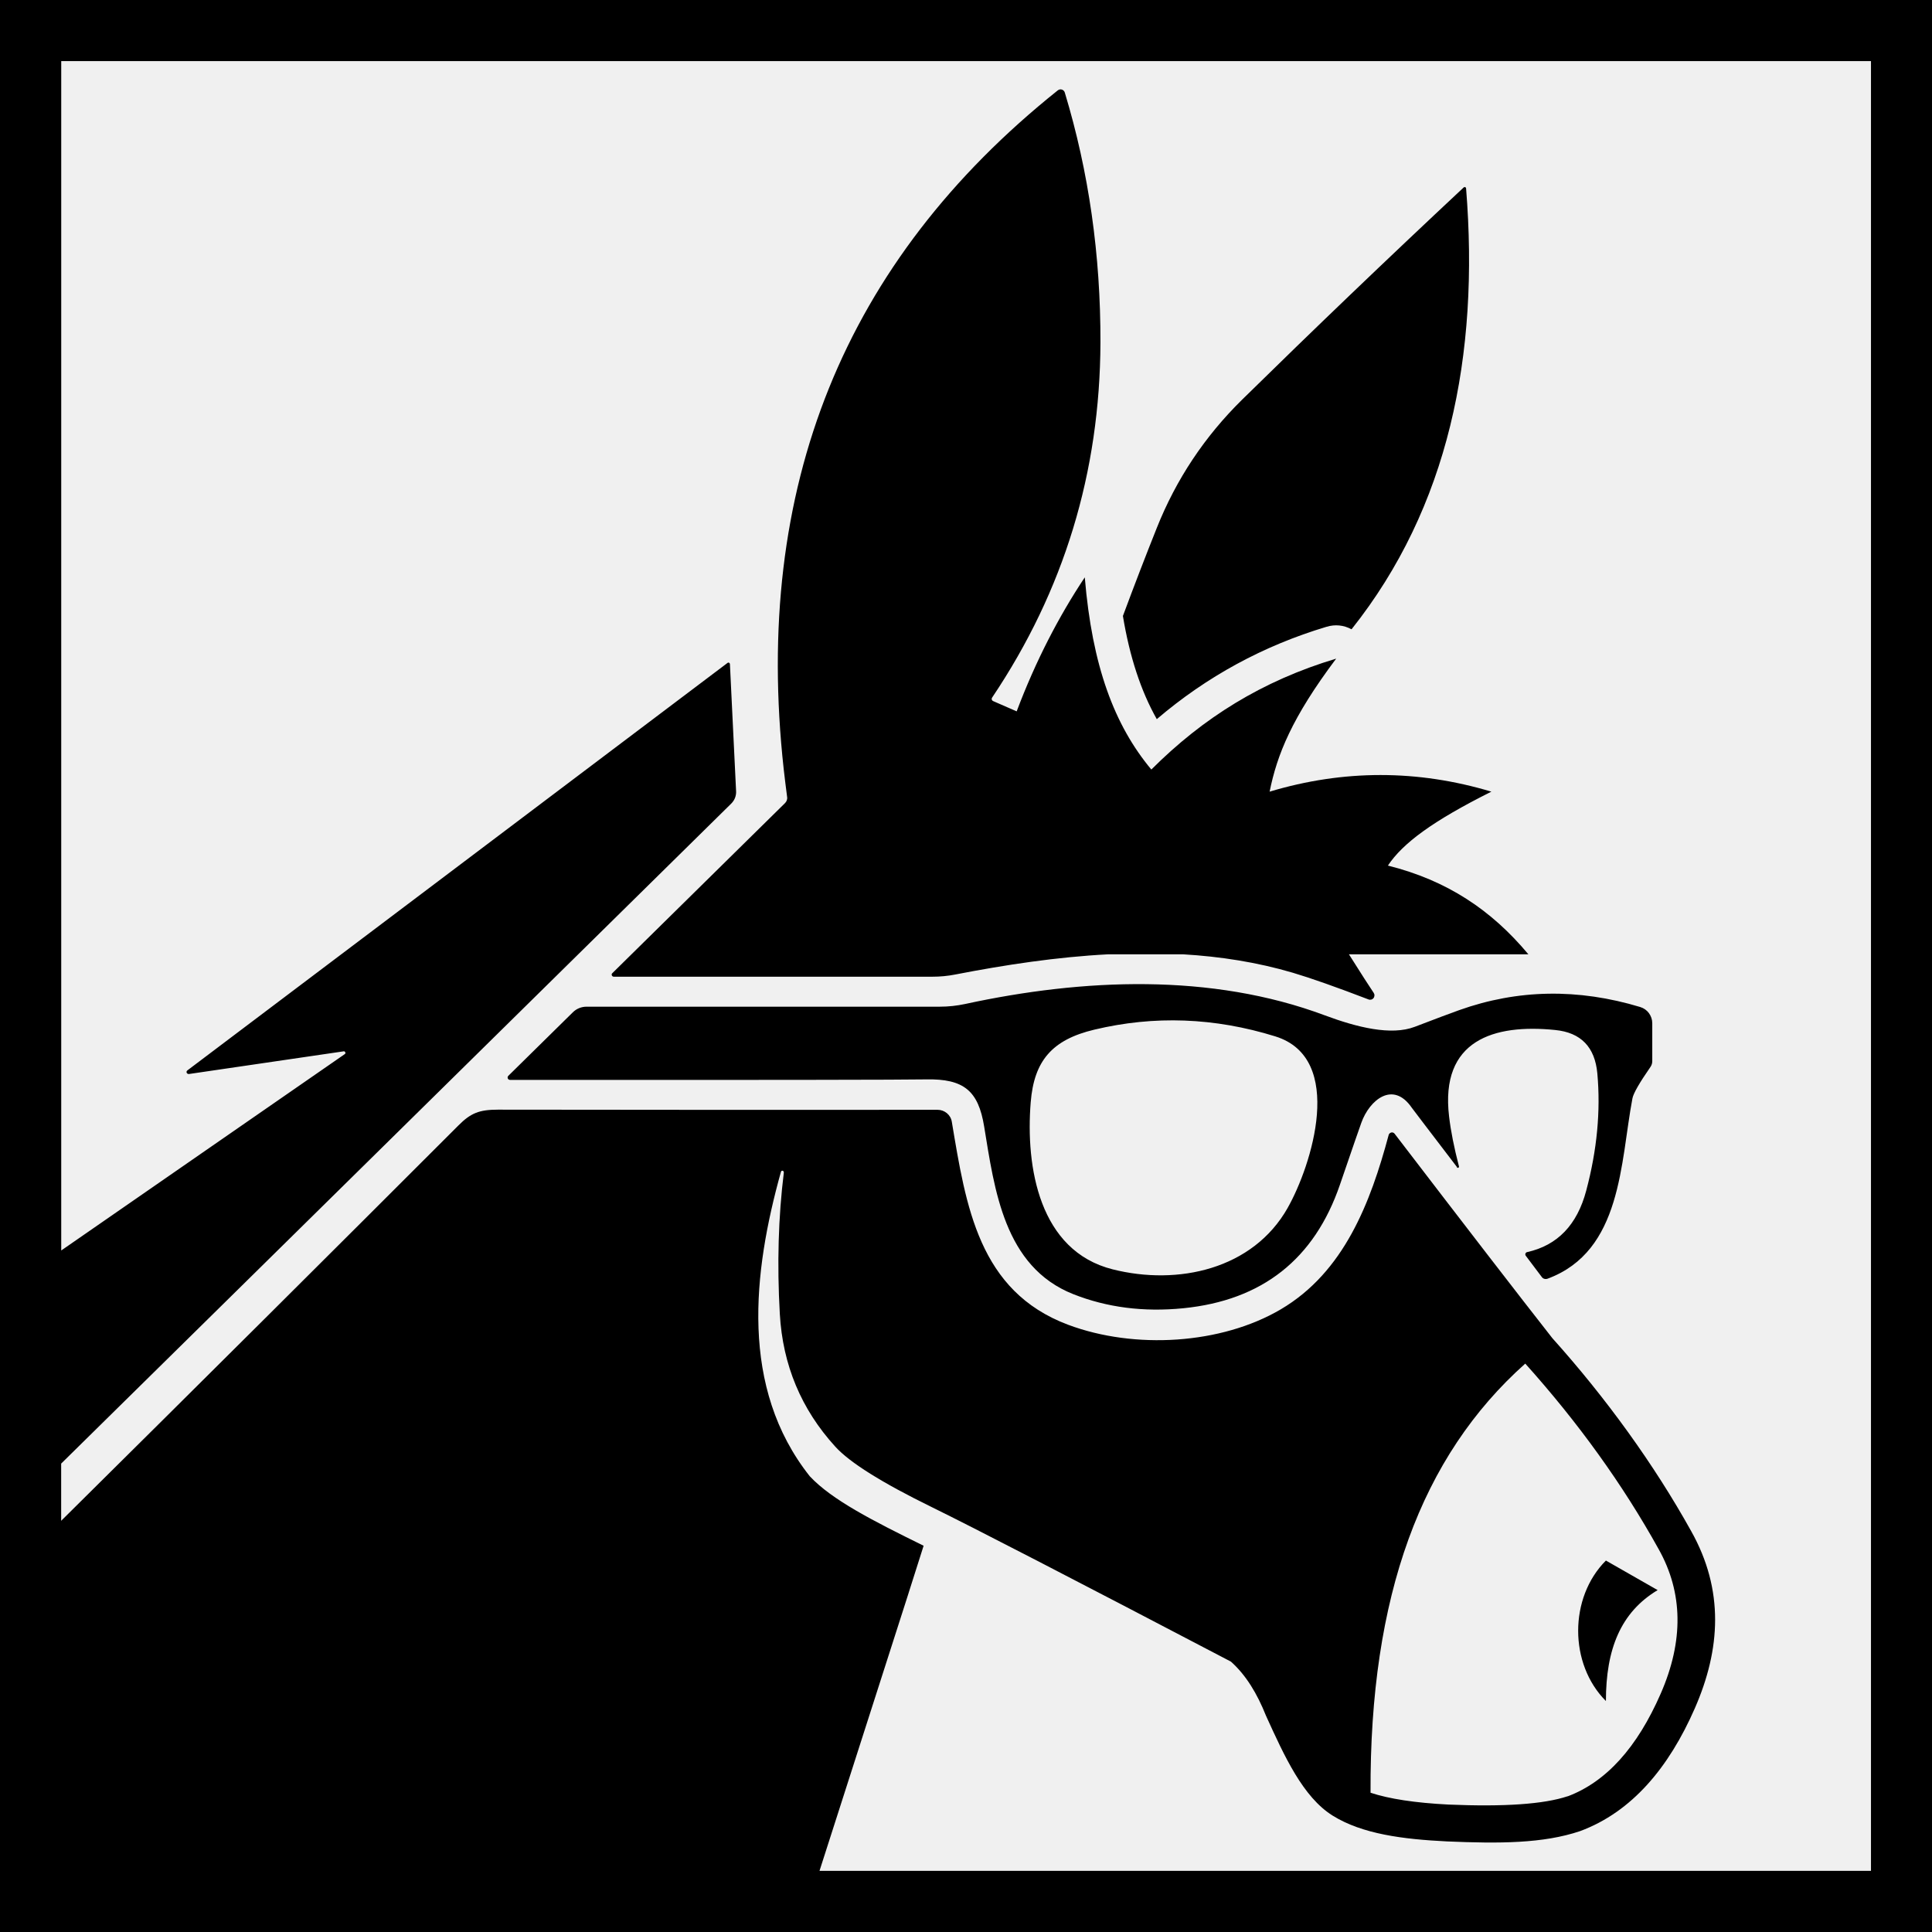
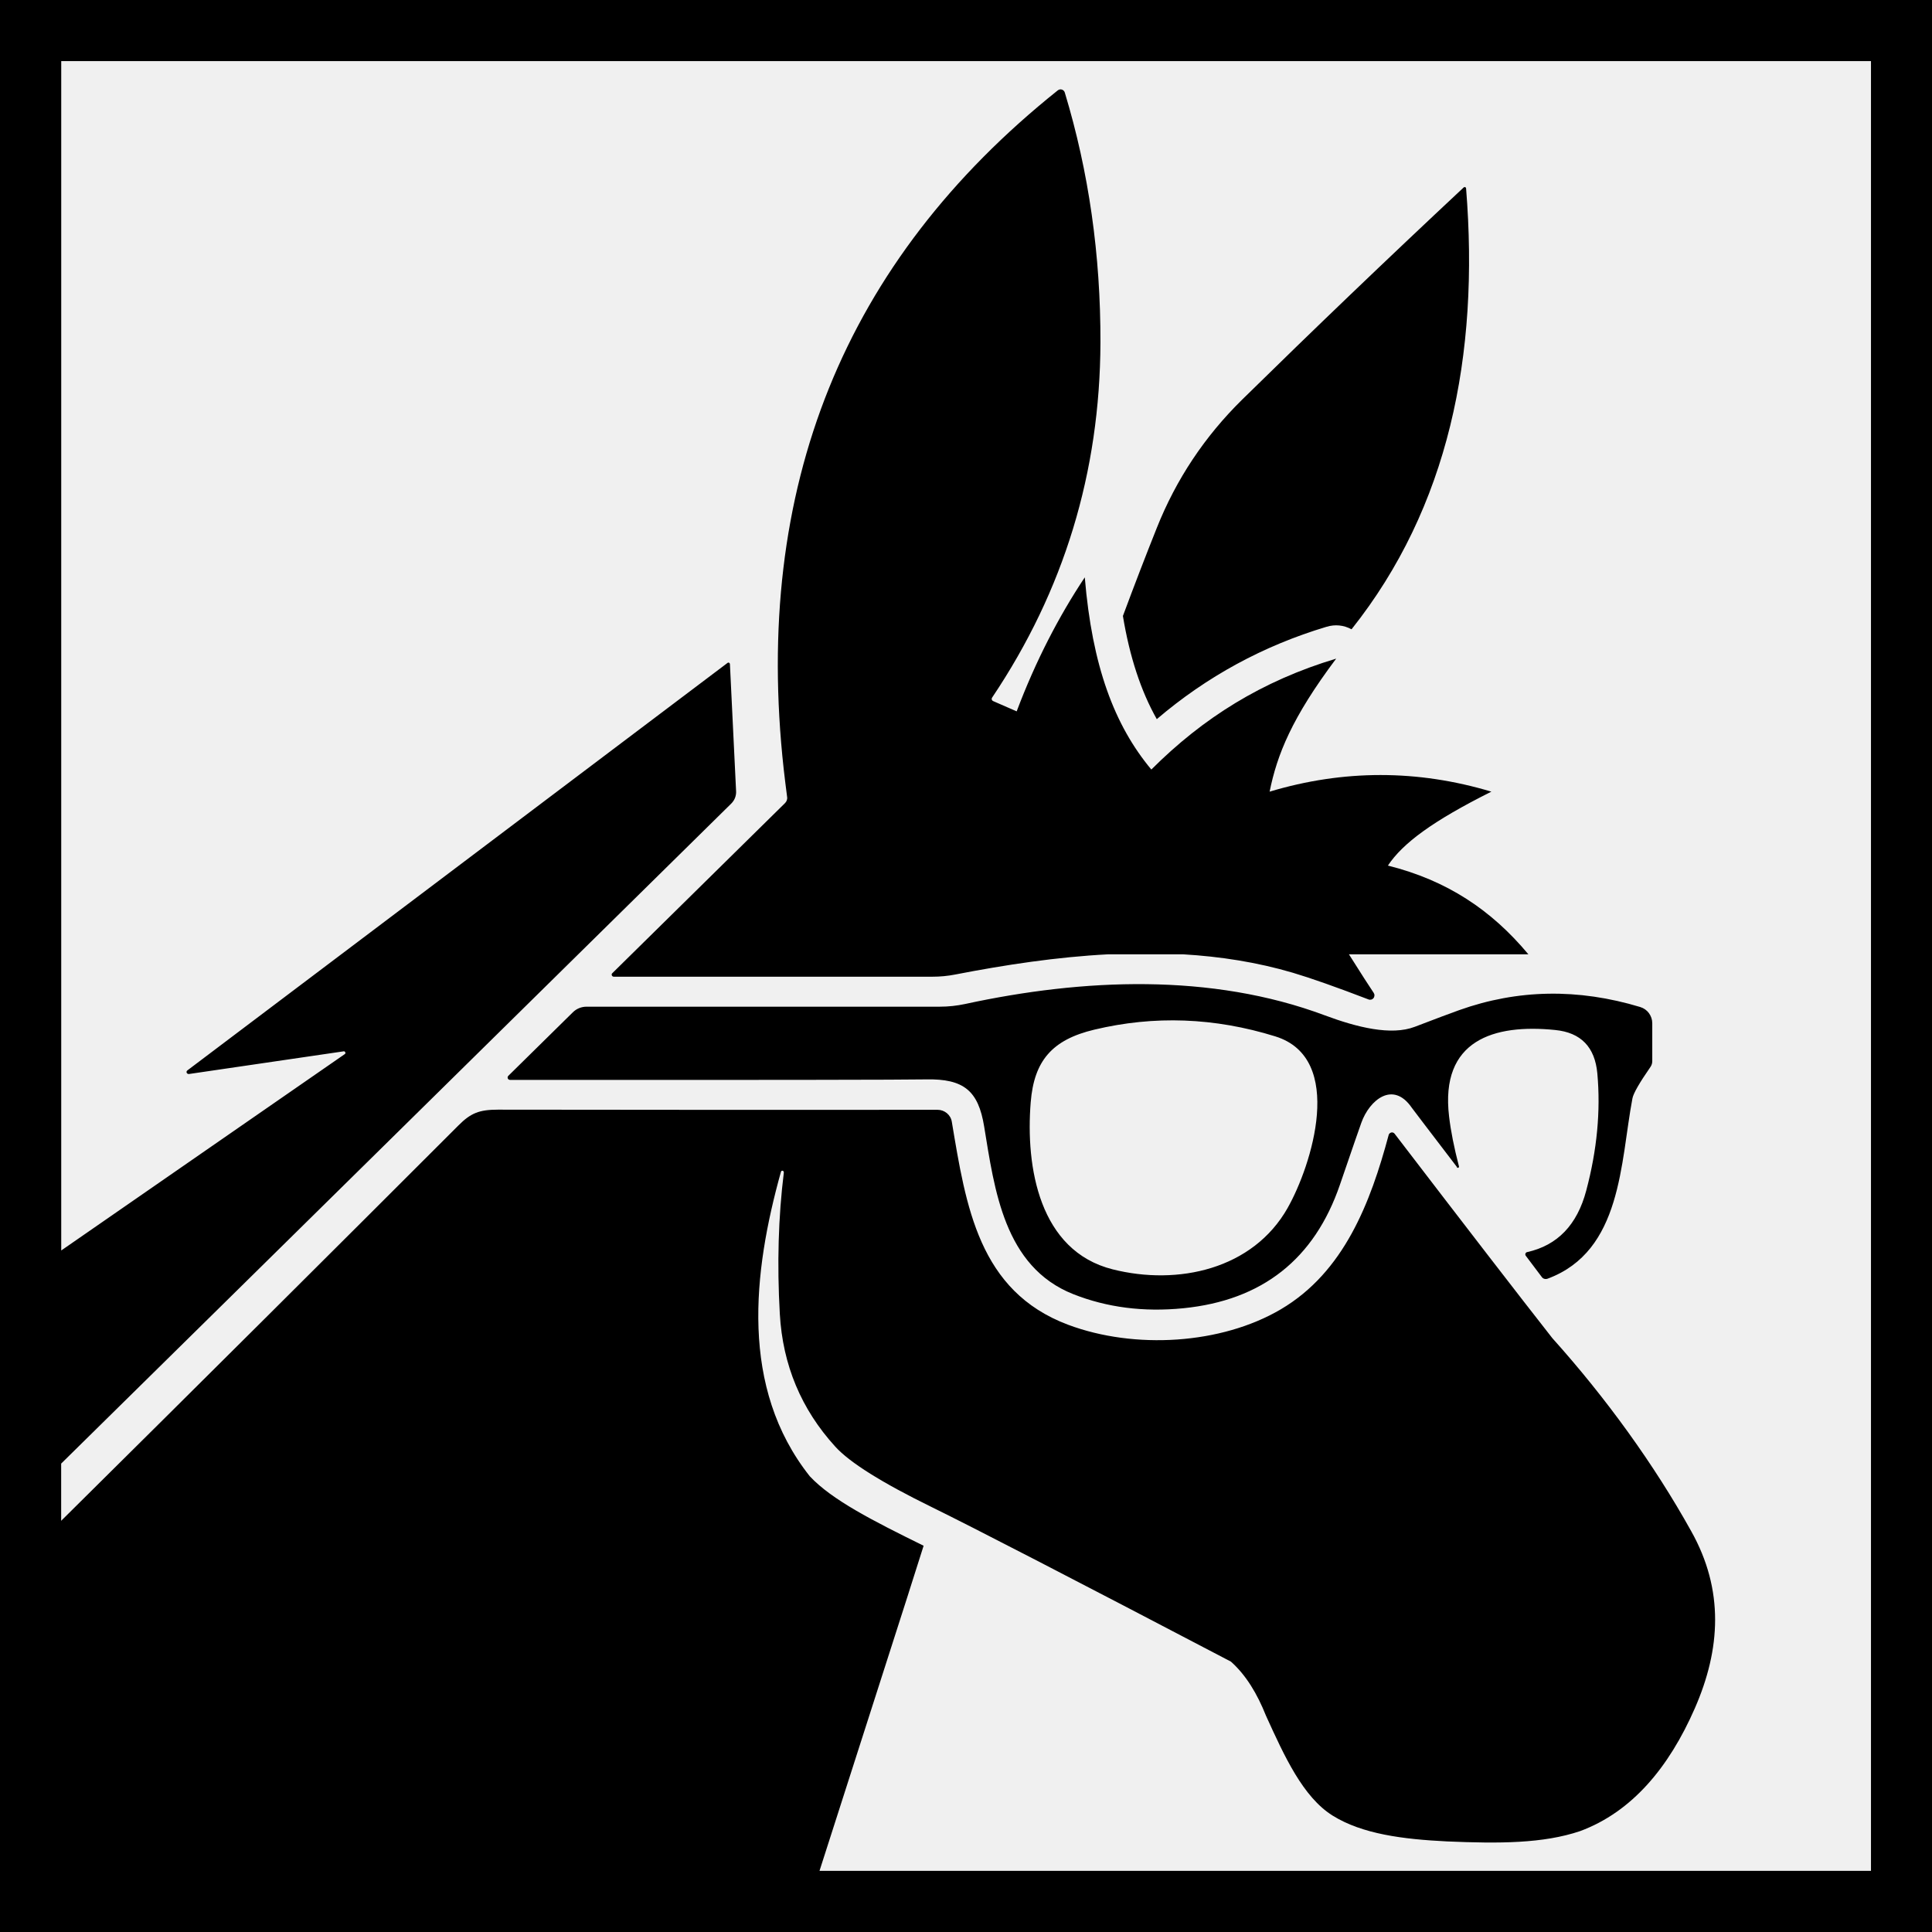
<svg xmlns="http://www.w3.org/2000/svg" viewBox="0 0 272.6 272.6" width="272.6" height="272.6">
  <style>@media(prefers-color-scheme:dark){path{fill:#fff}}</style>
-   <path d="m0 0h272.6v272.6h-272.6zm110.58 165.41c.01-.05 0-.1-.03-.14c-.03-.04-.06-.07-.11-.08c-.05-.01-.09-.01-.14.01c-.04.02-.08.05-.1.1c-3.97 14.22-5.85 30.49 4.06 43c3.13 3.34 8.87 6.26 16.06 9.8l-2.13 6.7v.01l-12.56 39.16h148.36v-255.35h-255.35v167.82l27.62-19.13h0l12.39-8.58c.04-.03.07-.06.08-.11c.01-.04.01-.09-.01-.14c-.02-.04-.05-.08-.09-.11c-.04-.03-.09-.04-.14-.03l-21.83 3.2c-.06.01-.13-.01-.19-.04c-.06-.03-.1-.08-.13-.14c-.03-.06-.03-.12-.01-.18c.02-.06.05-.11.11-.15l76.22-57.5c.03-.02.07-.04.1-.04c.04 0 .08 0 .11.02c.03.02.06.04.08.07c.02.03.03.07.04.11l.87 17.95c.02.32-.04.64-.15.94c-.12.3-.3.57-.53.8l-66.93 65.93l-27.62 27.2v8.07c19.48-19.29 38.16-37.89 56.06-55.79h0c1.74-1.75 2.95-2.22 5.57-2.22c22.75.03 43.43.04 62.03.02c.48 0 .95.17 1.32.48c.37.31.62.74.69 1.22c1.99 11.89 3.79 23.9 16.41 28.63c9.38 3.51 21.61 2.77 30.01-2.18c8.91-5.25 12.65-15.02 15.22-24.61c.03-.09.07-.16.14-.22c.07-.06.15-.1.23-.12c.09-.02.18-.01.26.02c.08.03.15.08.21.16c10.1 13.19 17.52 22.81 22.26 28.85c7.57 8.43 14.35 17.81 19.57 27.2c4.69 8.34 4.17 16.69.52 25.03c-3.65 8.34-8.87 14.6-16.17 17.31c-5.22 1.77-11.47 1.77-18.77 1.46c-6.26-.31-11.99-1.04-16.17-3.65c-4.17-2.61-6.78-8.34-9.39-14.08c-1.25-3.13-2.82-5.74-4.95-7.64c-22.24-11.64-36.3-18.9-42.17-21.78c-7.05-3.45-11.61-6.3-13.66-8.56c-4.8-5.27-7.41-11.51-7.82-18.72c-.4-7.04-.21-13.69.57-19.97zm29.41-66.99c-.03.04-.05.09-.06.14c-.01.05 0 .1.01.15c.01.05.04.1.08.13c.03.04.08.07.13.09c1.12.49 2.22.97 3.3 1.44c2.68-7.11 5.95-13.41 9.61-18.91c1.04 12.52 4.17 20.86 9.39 27.12c7.3-7.3 15.65-12.52 26.08-15.65c-6.26 8.34-8.34 13.56-9.39 18.77q15.65-4.69 31.29 0c-8.34 4.17-12.52 7.3-14.6 10.43c8.34 2.09 14.6 6.26 19.82 12.52h-25.32c1.74 2.75 2.9 4.57 3.5 5.45c.07.11.11.24.1.37c-.01.13-.05.26-.13.36c-.08.1-.19.18-.32.21c-.13.03-.26.03-.38-.02c-4.54-1.74-8.1-3-10.69-3.77c-5.02-1.48-10.22-2.29-15.49-2.6h-10.56c-7.25.38-14.52 1.48-21.57 2.85c-1.06.21-2.14.31-3.21.31h-44.98c-.06 0-.12-.02-.16-.05c-.05-.03-.09-.08-.11-.13c-.02-.05-.03-.11-.02-.17c.01-.06.04-.11.08-.14l24.38-24.01c.11-.11.2-.25.25-.4c.05-.15.07-.31.04-.47c-.17-1.29-.33-2.6-.48-3.91q-6.57-59.62 38.67-95.78c.08-.06.18-.11.28-.13c.1-.02.2-.01.3.02c.1.03.19.09.26.16c.07.07.12.16.15.26c3.39 11.19 5.06 22.94 5.03 35.26c-.06 18.32-5.15 35.01-15.26 50.07zm65.58 66.24c-4.13-5.4-6.25-8.19-6.37-8.36c-2.65-3.86-5.97-1.1-7.12 2.12c-.22.6-1.23 3.51-3.02 8.74c-3.6 10.51-10.97 16.32-22.1 17.43c-5.6.56-10.78-.11-15.53-1.99c-9.77-3.87-11.11-14.78-12.57-23.66c-.82-5.03-2.86-6.75-8.2-6.64c-2.91.06-22.47.09-58.69.07c-.07 0-.13-.02-.19-.05c-.06-.04-.1-.09-.13-.15c-.03-.06-.03-.13-.02-.2c.01-.07.05-.13.09-.17l9.1-8.96c.52-.52 1.22-.8 1.95-.8h49.86c1.19 0 2.38-.13 3.55-.38c16.62-3.6 34.72-4.39 50.74 1.6c4.58 1.71 9.38 2.89 12.7 1.62q4.41-1.69 6.26-2.35q12.39-4.42 25.56-.44c.49.15.92.45 1.22.86c.3.41.47.91.47 1.42v5.36c0 .29-.09.58-.26.82c-1.56 2.25-2.41 3.73-2.54 4.44c-1.71 9.04-1.46 21.54-11.97 25.43c-.14.05-.3.06-.45.02c-.15-.04-.28-.13-.37-.26l-2.26-3c-.03-.04-.06-.1-.06-.15c-.01-.06 0-.11.02-.16c.02-.05.05-.1.09-.13c.04-.04.09-.06.14-.07c4.28-.95 7.06-3.84 8.34-8.67c1.53-5.74 2.05-11.25 1.57-16.54c-.34-3.73-2.32-5.77-5.95-6.13c-8.66-.88-16.25 1.43-14.97 12.19c.24 2.07.71 4.41 1.39 7.03c.02.04.02.08 0 .12c-.01.04-.04.07-.08.09c-.04.02-.08.02-.12.01c-.04-.01-.07-.04-.09-.07zm15.62 88.79v.01q8.14-3.06 13.13-14.49q4.89-11.18-.3-20.41q-7.58-13.65-18.81-26.16c-14.69 13.1-21.96 32.79-21.83 60.55q3.95 1.31 11 1.67q11.8.5 16.8-1.17zm-14.66-227.01c.03-.02.06-.04.1-.04c.03-.01.07-.01.1.01c.04.01.07.03.09.06c.02.03.04.06.04.1c1.9 23.58-2.49 45.04-16.16 62.22q-1.7-.9-3.54-.35q-13.37 4.01-23.94 13.03q-3.36-5.94-4.78-14.56c1.63-4.39 3.22-8.51 4.76-12.37c2.75-6.92 6.78-12.96 12.08-18.17c9.94-9.76 20.35-19.74 31.25-29.93zm-24.84 143.98c3.35-5.91 8.22-21.1-1.75-24.19c-8.57-2.66-17.08-2.97-25.53-.95c-5.97 1.42-8.51 4.4-8.98 10.25c-.74 9.15 1.2 20.96 11.56 23.57c9.2 2.32 19.79.02 24.71-8.69zm44.9 49.77l7.3 4.17c-5.22 3.13-7.3 8.34-7.3 15.65c-5.22-5.22-5.22-14.6 0-19.82z" />
+   <path d="m0 0h272.6v272.6h-272.6zm110.58 165.41c.01-.05 0-.1-.03-.14c-.03-.04-.06-.07-.11-.08c-.05-.01-.09-.01-.14.01c-.04.02-.08.05-.1.1c-3.97 14.22-5.85 30.49 4.06 43c3.13 3.34 8.87 6.26 16.06 9.8l-2.13 6.7v.01l-12.56 39.16h148.36v-255.35h-255.35v167.82l27.62-19.13h0l12.39-8.58c.04-.03.07-.06.08-.11c.01-.04.01-.09-.01-.14c-.02-.04-.05-.08-.09-.11c-.04-.03-.09-.04-.14-.03l-21.83 3.2c-.06.01-.13-.01-.19-.04c-.06-.03-.1-.08-.13-.14c-.03-.06-.03-.12-.01-.18c.02-.06.05-.11.11-.15l76.22-57.5c.03-.02.07-.04.1-.04c.04 0 .08 0 .11.02c.03.02.06.04.08.07c.02.03.03.07.04.11l.87 17.95c.02.32-.04.64-.15.94c-.12.3-.3.57-.53.8l-66.93 65.93l-27.62 27.2v8.07c19.48-19.29 38.16-37.89 56.06-55.79h0c1.74-1.75 2.95-2.22 5.57-2.22c22.75.03 43.43.04 62.03.02c.48 0 .95.17 1.32.48c.37.31.62.74.69 1.22c1.99 11.89 3.79 23.9 16.41 28.63c9.38 3.51 21.61 2.77 30.01-2.18c8.91-5.25 12.65-15.02 15.22-24.61c.03-.09.07-.16.14-.22c.07-.06.15-.1.23-.12c.09-.02.18-.01.26.02c.08.03.15.08.21.16c10.1 13.19 17.52 22.81 22.26 28.85c7.57 8.43 14.35 17.81 19.57 27.2c4.69 8.34 4.17 16.69.52 25.03c-3.65 8.34-8.87 14.6-16.17 17.31c-5.22 1.77-11.47 1.77-18.77 1.46c-6.26-.31-11.99-1.04-16.17-3.65c-4.17-2.61-6.78-8.34-9.39-14.08c-1.25-3.13-2.82-5.74-4.95-7.64c-22.24-11.64-36.3-18.9-42.17-21.78c-7.05-3.45-11.61-6.3-13.66-8.56c-4.8-5.27-7.41-11.51-7.82-18.72c-.4-7.04-.21-13.69.57-19.97zm29.41-66.99c-.03.04-.05.09-.06.14c-.01.05 0 .1.01.15c.01.05.04.1.08.13c.03.04.08.07.13.09c1.12.49 2.22.97 3.3 1.44c2.68-7.11 5.95-13.41 9.61-18.91c1.04 12.52 4.17 20.86 9.39 27.12c7.3-7.3 15.65-12.52 26.08-15.65c-6.26 8.34-8.34 13.56-9.39 18.77q15.65-4.69 31.29 0c-8.34 4.17-12.52 7.3-14.6 10.43c8.34 2.09 14.6 6.26 19.82 12.52h-25.32c1.74 2.75 2.9 4.57 3.5 5.45c.07.11.11.24.1.37c-.01.13-.05.26-.13.36c-.08.1-.19.18-.32.21c-.13.03-.26.03-.38-.02c-4.54-1.74-8.1-3-10.69-3.77c-5.02-1.48-10.22-2.29-15.49-2.6h-10.56c-7.25.38-14.52 1.48-21.57 2.85c-1.06.21-2.14.31-3.21.31h-44.98c-.06 0-.12-.02-.16-.05c-.05-.03-.09-.08-.11-.13c-.02-.05-.03-.11-.02-.17c.01-.06.04-.11.08-.14l24.38-24.01c.11-.11.2-.25.25-.4c.05-.15.07-.31.04-.47c-.17-1.29-.33-2.6-.48-3.91q-6.57-59.62 38.67-95.78c.08-.06.18-.11.28-.13c.1-.02.2-.01.3.02c.1.03.19.09.26.16c.07.07.12.16.15.26c3.39 11.19 5.06 22.94 5.03 35.26c-.06 18.32-5.15 35.01-15.26 50.07zm65.58 66.24c-4.13-5.4-6.25-8.19-6.37-8.36c-2.65-3.86-5.97-1.1-7.12 2.12c-.22.6-1.23 3.51-3.02 8.74c-3.6 10.51-10.97 16.32-22.1 17.43c-5.6.56-10.78-.11-15.53-1.99c-9.77-3.87-11.11-14.78-12.57-23.66c-.82-5.03-2.86-6.75-8.2-6.64c-2.91.06-22.47.09-58.69.07c-.07 0-.13-.02-.19-.05c-.06-.04-.1-.09-.13-.15c-.03-.06-.03-.13-.02-.2c.01-.07.05-.13.09-.17l9.1-8.96c.52-.52 1.22-.8 1.95-.8h49.86c1.19 0 2.38-.13 3.55-.38c16.62-3.6 34.72-4.39 50.74 1.6c4.58 1.71 9.38 2.89 12.7 1.62q4.41-1.69 6.26-2.35q12.39-4.42 25.56-.44c.49.15.92.45 1.22.86c.3.41.47.91.47 1.42v5.36c0 .29-.09.58-.26.82c-1.56 2.25-2.41 3.73-2.54 4.44c-1.71 9.04-1.46 21.54-11.97 25.43c-.14.05-.3.06-.45.02c-.15-.04-.28-.13-.37-.26l-2.26-3c-.03-.04-.06-.1-.06-.15c-.01-.06 0-.11.02-.16c.02-.05.05-.1.09-.13c.04-.04.09-.06.14-.07c4.28-.95 7.06-3.84 8.34-8.67c1.53-5.74 2.05-11.25 1.57-16.54c-.34-3.73-2.32-5.77-5.95-6.13c-8.66-.88-16.25 1.43-14.97 12.19c.24 2.07.71 4.41 1.39 7.03c.02.04.02.08 0 .12c-.01.04-.04.07-.08.09c-.04.02-.08.02-.12.01c-.04-.01-.07-.04-.09-.07zm.96-138.22c.03-.02.06-.04.1-.04c.03-.01.07-.01.1.01c.04.01.07.03.09.06c.02.03.04.06.04.1c1.9 23.58-2.49 45.04-16.16 62.22q-1.7-.9-3.54-.35q-13.37 4.01-23.94 13.03q-3.36-5.94-4.78-14.56c1.63-4.39 3.22-8.51 4.76-12.37c2.75-6.92 6.78-12.96 12.08-18.17c9.94-9.76 20.35-19.74 31.25-29.93zm-24.84 143.98c3.35-5.91 8.22-21.1-1.75-24.19c-8.57-2.66-17.08-2.97-25.53-.95c-5.97 1.42-8.51 4.4-8.98 10.25c-.74 9.15 1.2 20.96 11.56 23.57c9.2 2.32 19.79.02 24.71-8.69z" />
</svg>
